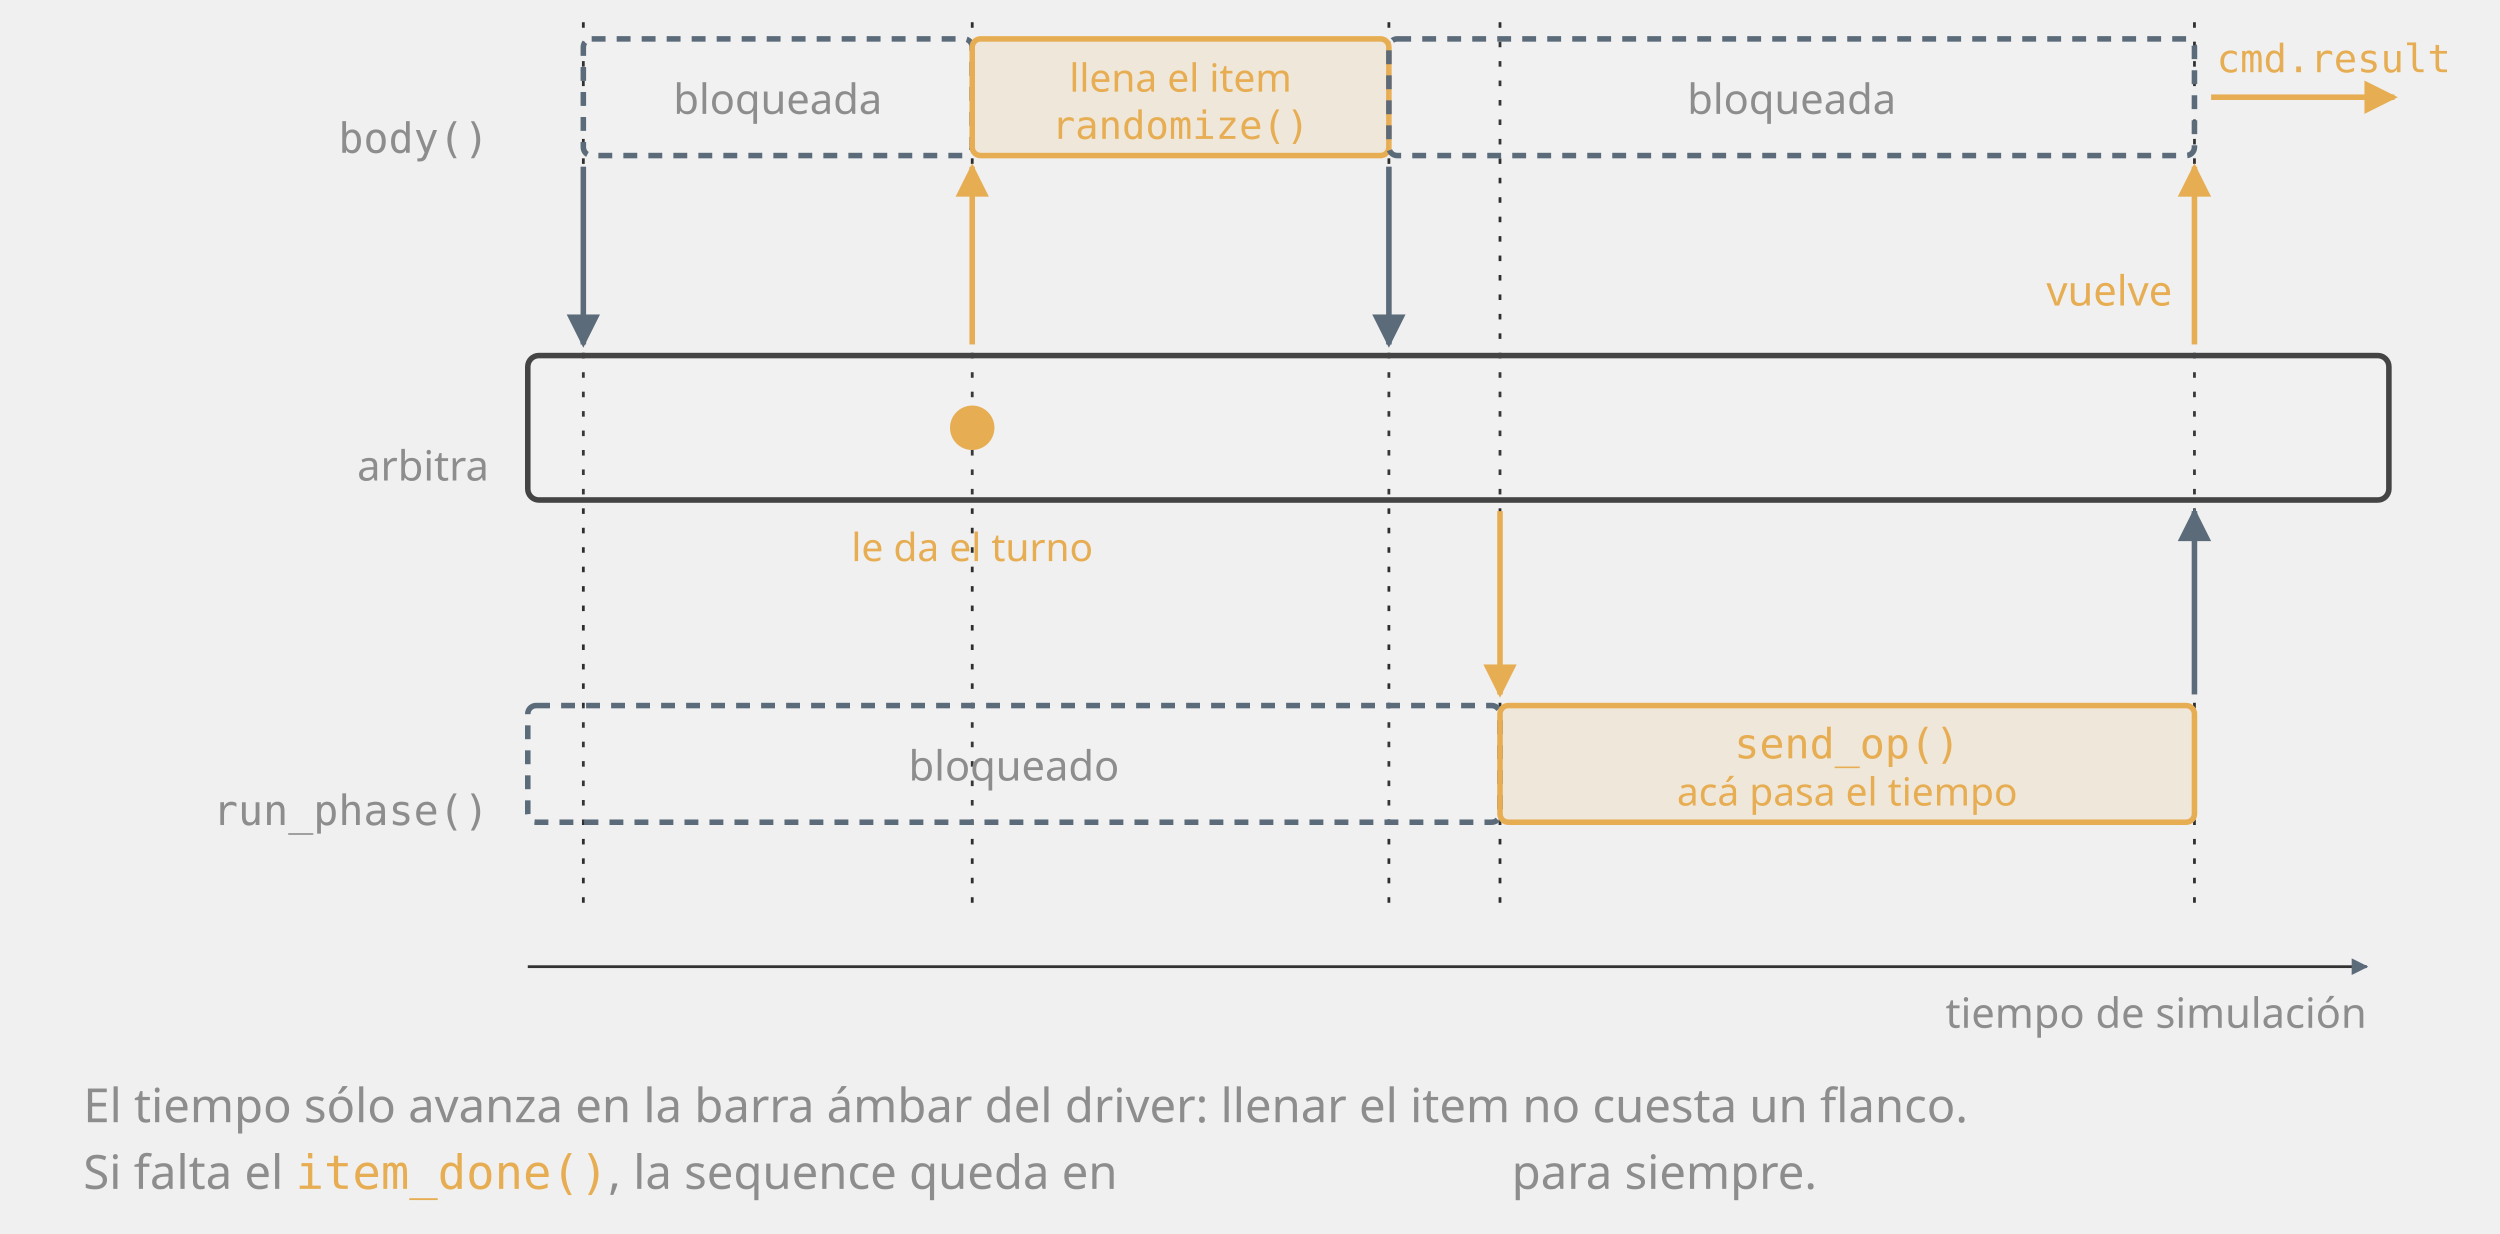
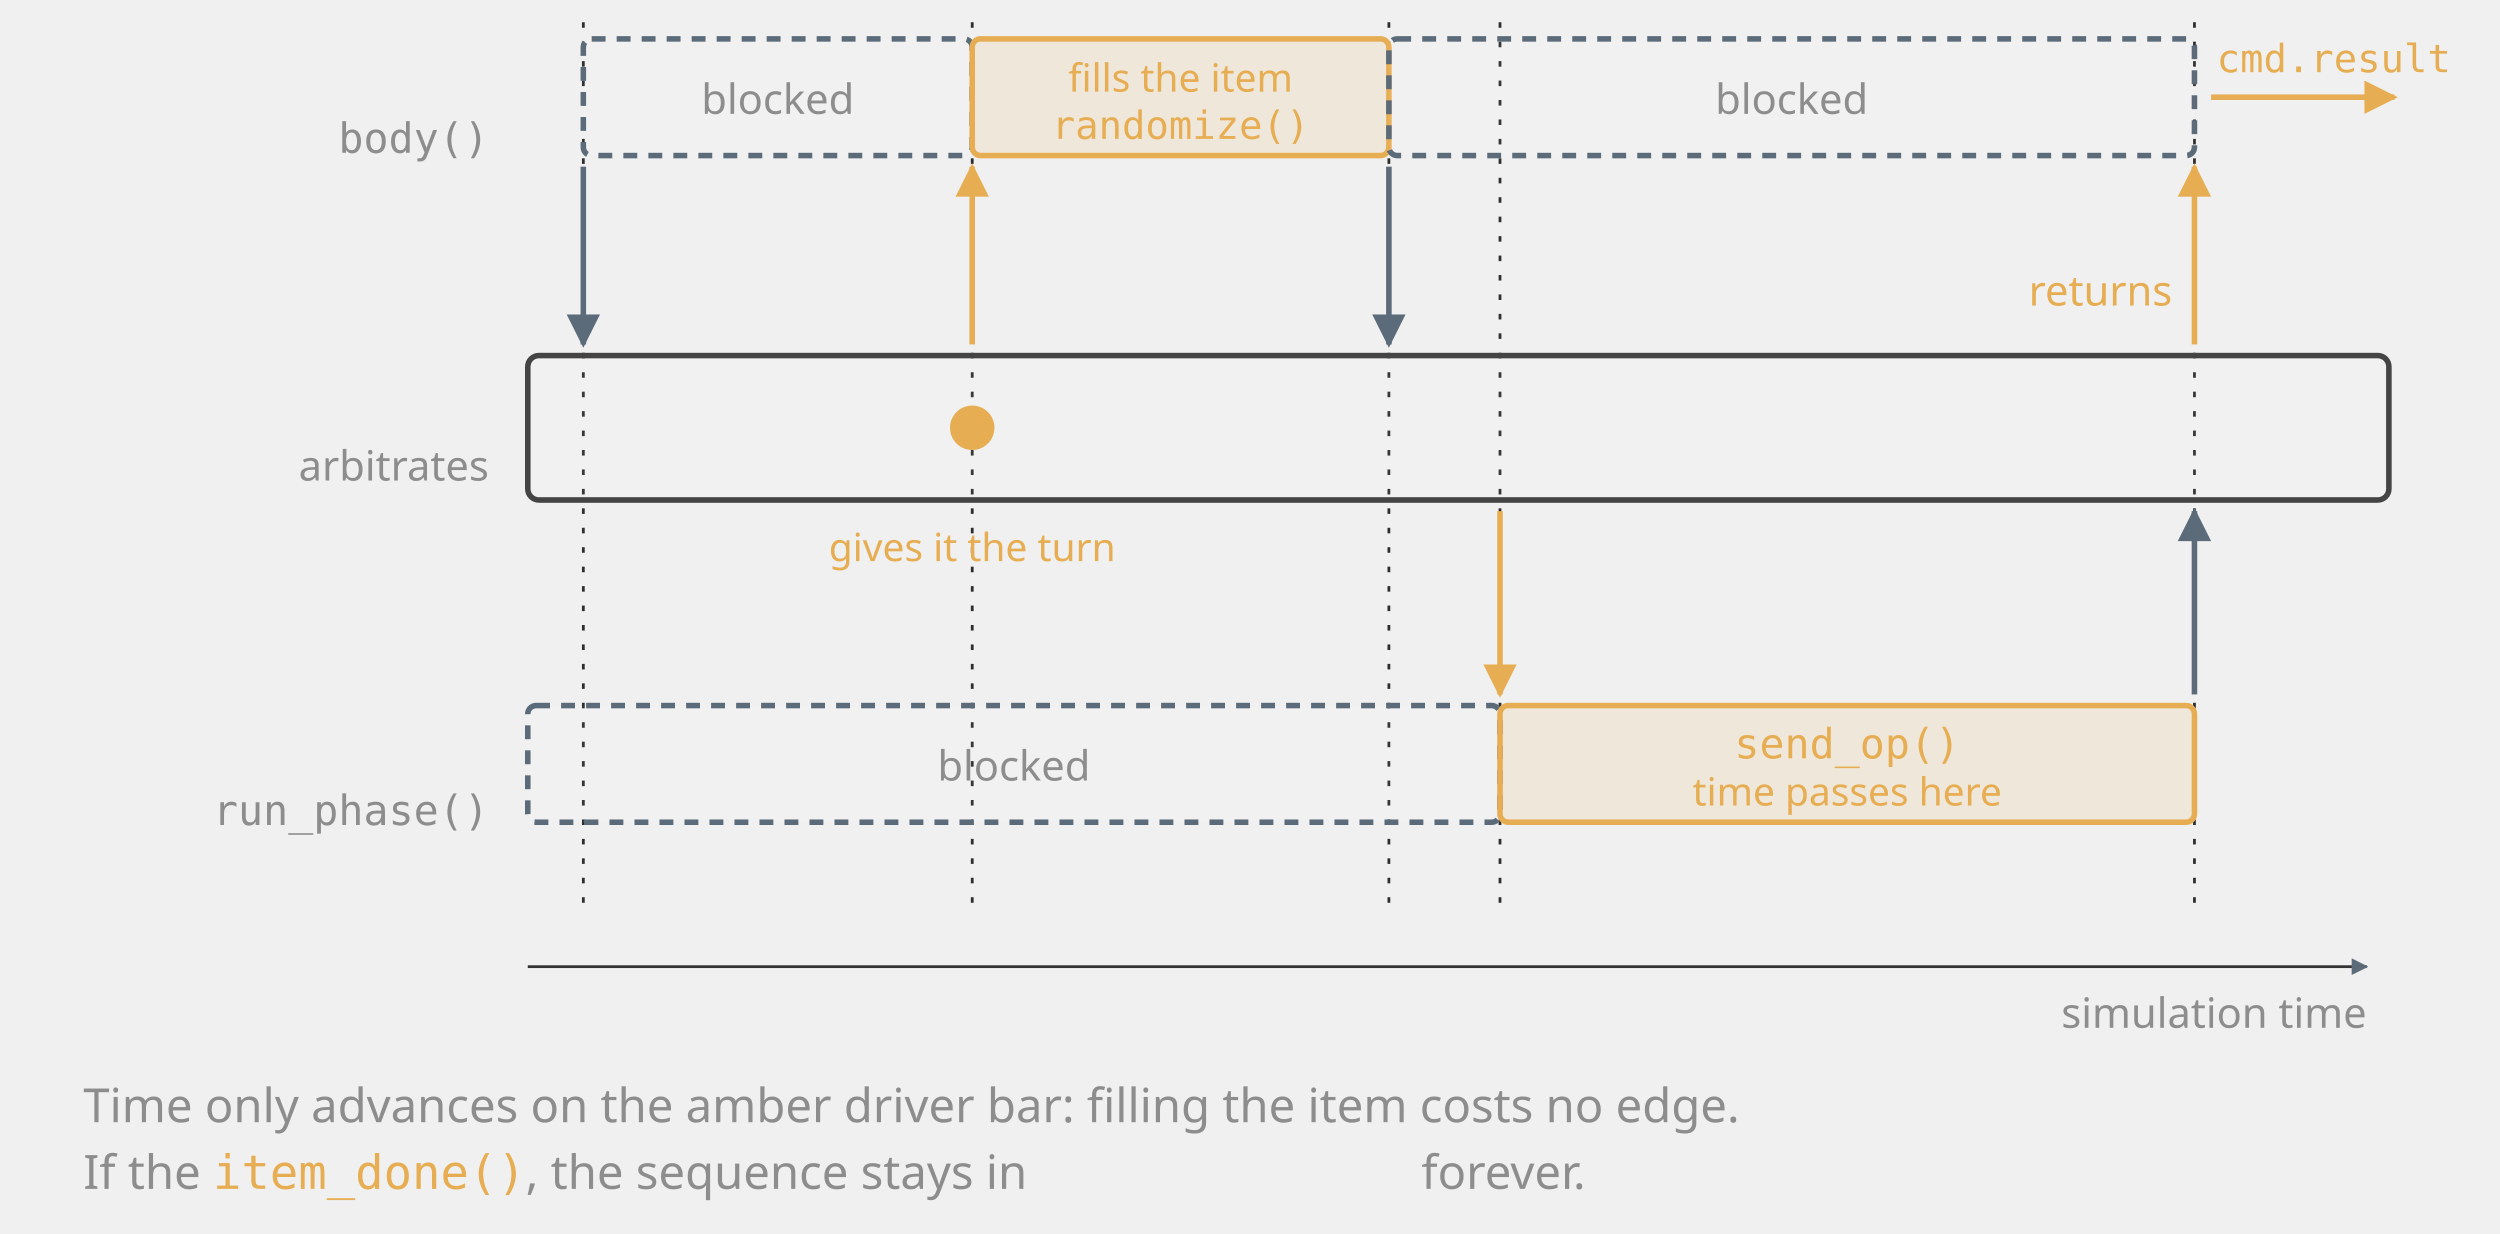
<svg xmlns="http://www.w3.org/2000/svg" viewBox="0 76 900 444" font-family="IBM Plex Sans, system-ui, sans-serif">
  <defs>
    <marker id="h-s" viewBox="0 0 10 10" refX="9" refY="5" markerWidth="6" markerHeight="6" orient="auto-start-reverse">
      <path d="M0,0 L10,5 L0,10 z" fill="#5b6b7a" />
    </marker>
    <marker id="h-a" viewBox="0 0 10 10" refX="9" refY="5" markerWidth="6" markerHeight="6" orient="auto-start-reverse">
      <path d="M0,0 L10,5 L0,10 z" fill="#e7ad52" />
    </marker>
  </defs>
  <g stroke="#2e2e2e" stroke-width="1" stroke-dasharray="2 5">
    <path d="M210,84 V404" />
    <path d="M350,84 V404" />
    <path d="M500,84 V404" />
    <path d="M540,84 V404" />
    <path d="M790,84 V404" />
  </g>
  <text x="176" y="110" text-anchor="end" fill="#f0f0f0" font-size="19" font-family="IBM Plex Mono, ui-monospace, monospace">reset_sequence</text>
  <text x="176" y="131" text-anchor="end" fill="#8d8d8d" font-size="15" font-family="IBM Plex Mono, ui-monospace, monospace">body()</text>
  <rect x="210" y="90" width="140" height="42" rx="3" fill="#ffffff" opacity="0.04" />
  <rect x="210" y="90" width="140" height="42" rx="3" fill="none" stroke="#5b6b7a" stroke-width="2" stroke-dasharray="5 4" />
-   <text x="280" y="117" text-anchor="middle" fill="#8d8d8d" font-size="15">bloqueada</text>
+   <text x="280" y="117" text-anchor="middle" fill="#8d8d8d" font-size="15">blocked</text>
  <rect x="350" y="90" width="150" height="42" rx="3" fill="#e7ad52" opacity="0.14" />
  <rect x="350" y="90" width="150" height="42" rx="3" fill="none" stroke="#e7ad52" stroke-width="2" />
-   <text x="425" y="109" text-anchor="middle" fill="#e7ad52" font-size="14">llena el item</text>
+   <text x="425" y="109" text-anchor="middle" fill="#e7ad52" font-size="14">fills the item</text>
  <text x="425" y="126" text-anchor="middle" fill="#e7ad52" font-size="14" font-family="IBM Plex Mono, ui-monospace, monospace">randomize()</text>
  <rect x="500" y="90" width="290" height="42" rx="3" fill="#ffffff" opacity="0.04" />
  <rect x="500" y="90" width="290" height="42" rx="3" fill="none" stroke="#5b6b7a" stroke-width="2" stroke-dasharray="5 4" />
-   <text x="645" y="117" text-anchor="middle" fill="#8d8d8d" font-size="15">bloqueada</text>
+   <text x="645" y="117" text-anchor="middle" fill="#8d8d8d" font-size="15">blocked</text>
  <path d="M796,111 H862" fill="none" stroke="#e7ad52" stroke-width="2" marker-end="url(#h-a)" />
  <text x="798" y="102" fill="#e7ad52" font-size="14" font-family="IBM Plex Mono, ui-monospace, monospace">cmd.result</text>
  <text x="176" y="228" text-anchor="end" fill="#f0f0f0" font-size="19" font-family="IBM Plex Mono, ui-monospace, monospace">sequencer_h</text>
-   <text x="176" y="249" text-anchor="end" fill="#8d8d8d" font-size="15">arbitra</text>
+   <text x="176" y="249" text-anchor="end" fill="#8d8d8d" font-size="15">arbitrates</text>
  <rect x="190" y="204" width="670" height="52" rx="4" fill="#ffffff" opacity="0.05" />
  <rect x="190" y="204" width="670" height="52" rx="4" fill="none" stroke="#444" stroke-width="2" />
  <circle cx="350" cy="230" r="8" fill="#e7ad52" />
-   <text x="350" y="278" text-anchor="middle" fill="#e7ad52" font-size="14">le da el turno</text>
+   <text x="350" y="278" text-anchor="middle" fill="#e7ad52" font-size="14">gives it the turn</text>
  <text x="176" y="352" text-anchor="end" fill="#f0f0f0" font-size="19" font-family="IBM Plex Mono, ui-monospace, monospace">driver_h</text>
  <text x="176" y="373" text-anchor="end" fill="#8d8d8d" font-size="15" font-family="IBM Plex Mono, ui-monospace, monospace">run_phase()</text>
  <rect x="190" y="330" width="350" height="42" rx="3" fill="#ffffff" opacity="0.04" />
  <rect x="190" y="330" width="350" height="42" rx="3" fill="none" stroke="#5b6b7a" stroke-width="2" stroke-dasharray="5 4" />
-   <text x="365" y="357" text-anchor="middle" fill="#8d8d8d" font-size="15">bloqueado</text>
+   <text x="365" y="357" text-anchor="middle" fill="#8d8d8d" font-size="15">blocked</text>
  <rect x="540" y="330" width="250" height="42" rx="3" fill="#e7ad52" opacity="0.14" />
  <rect x="540" y="330" width="250" height="42" rx="3" fill="none" stroke="#e7ad52" stroke-width="2" />
  <text x="665" y="349" text-anchor="middle" fill="#e7ad52" font-size="15" font-family="IBM Plex Mono, ui-monospace, monospace">send_op()</text>
-   <text x="665" y="366" text-anchor="middle" fill="#e7ad52" font-size="14">acá pasa el tiempo</text>
+   <text x="665" y="366" text-anchor="middle" fill="#e7ad52" font-size="14">time passes here</text>
  <path d="M210,136 V200" fill="none" stroke="#5b6b7a" stroke-width="2" marker-end="url(#h-s)" />
  <text x="216" y="162" fill="#f0f0f0" font-size="14" font-family="IBM Plex Mono, ui-monospace, monospace">start_item(cmd)</text>
  <path d="M350,200 V136" fill="none" stroke="#e7ad52" stroke-width="2" marker-end="url(#h-a)" />
  <path d="M500,136 V200" fill="none" stroke="#5b6b7a" stroke-width="2" marker-end="url(#h-s)" />
  <text x="506" y="186" fill="#f0f0f0" font-size="14" font-family="IBM Plex Mono, ui-monospace, monospace">finish_item(cmd)</text>
  <path d="M540,260 V326" fill="none" stroke="#e7ad52" stroke-width="2" marker-end="url(#h-a)" />
  <text x="546" y="288" fill="#f0f0f0" font-size="14" font-family="IBM Plex Mono, ui-monospace, monospace">get_next_item(cmd)</text>
  <path d="M790,326 V260" fill="none" stroke="#5b6b7a" stroke-width="2" marker-end="url(#h-s)" />
  <text x="782" y="316" text-anchor="end" fill="#f0f0f0" font-size="14" font-family="IBM Plex Mono, ui-monospace, monospace">item_done()</text>
  <path d="M790,200 V136" fill="none" stroke="#e7ad52" stroke-width="2" marker-end="url(#h-a)" />
-   <text x="782" y="186" text-anchor="end" fill="#e7ad52" font-size="15">vuelve</text>
+   <text x="782" y="186" text-anchor="end" fill="#e7ad52" font-size="15">returns</text>
  <path d="M190,424 H852" stroke="#333" stroke-width="1" marker-end="url(#h-s)" />
-   <text x="852" y="446" text-anchor="end" fill="#8d8d8d" font-size="15">tiempo de simulación</text>
-   <text x="30" y="480" fill="#8d8d8d" font-size="17">El tiempo sólo avanza en la barra ámbar del driver: llenar el item no cuesta un flanco.</text>
-   <text x="30" y="504" fill="#8d8d8d" font-size="17">Si falta el <tspan fill="#e7ad52" font-family="IBM Plex Mono, ui-monospace, monospace">item_done()</tspan>, la sequence queda en <tspan font-family="IBM Plex Mono, ui-monospace, monospace" fill="#f0f0f0">finish_item()</tspan> para siempre.</text>
+   <text x="852" y="446" text-anchor="end" fill="#8d8d8d" font-size="15">simulation time</text>
+   <text x="30" y="480" fill="#8d8d8d" font-size="17">Time only advances on the amber driver bar: filling the item costs no edge.</text>
+   <text x="30" y="504" fill="#8d8d8d" font-size="17">If the <tspan fill="#e7ad52" font-family="IBM Plex Mono, ui-monospace, monospace">item_done()</tspan>, the sequence stays in <tspan font-family="IBM Plex Mono, ui-monospace, monospace" fill="#f0f0f0">finish_item()</tspan> forever.</text>
</svg>
